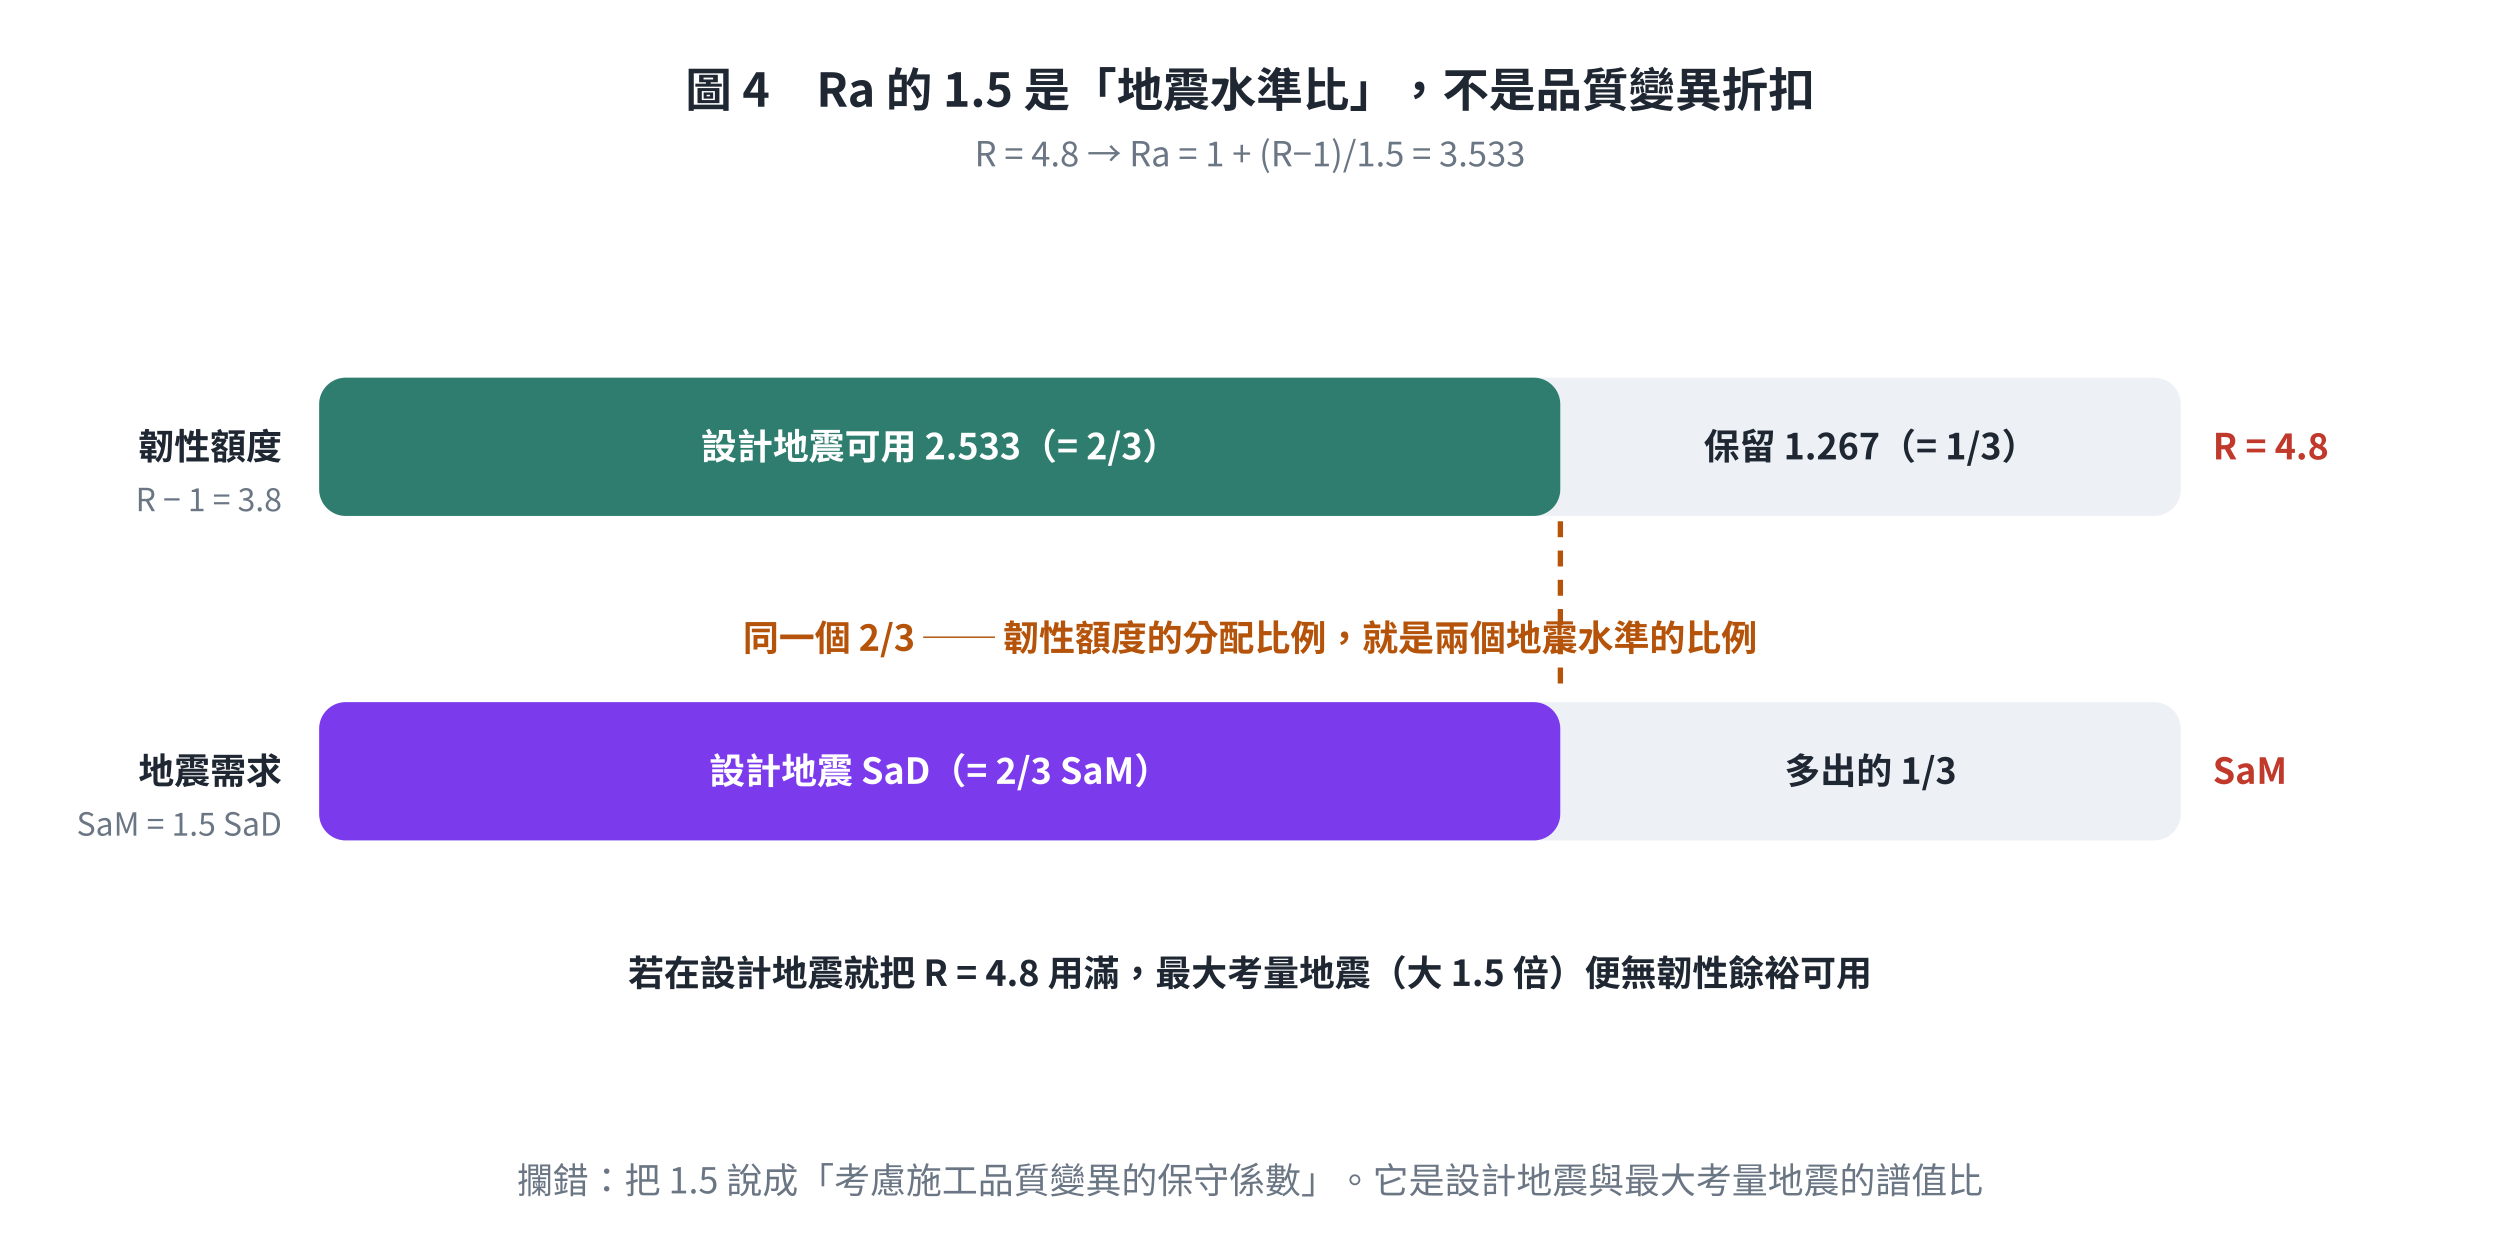
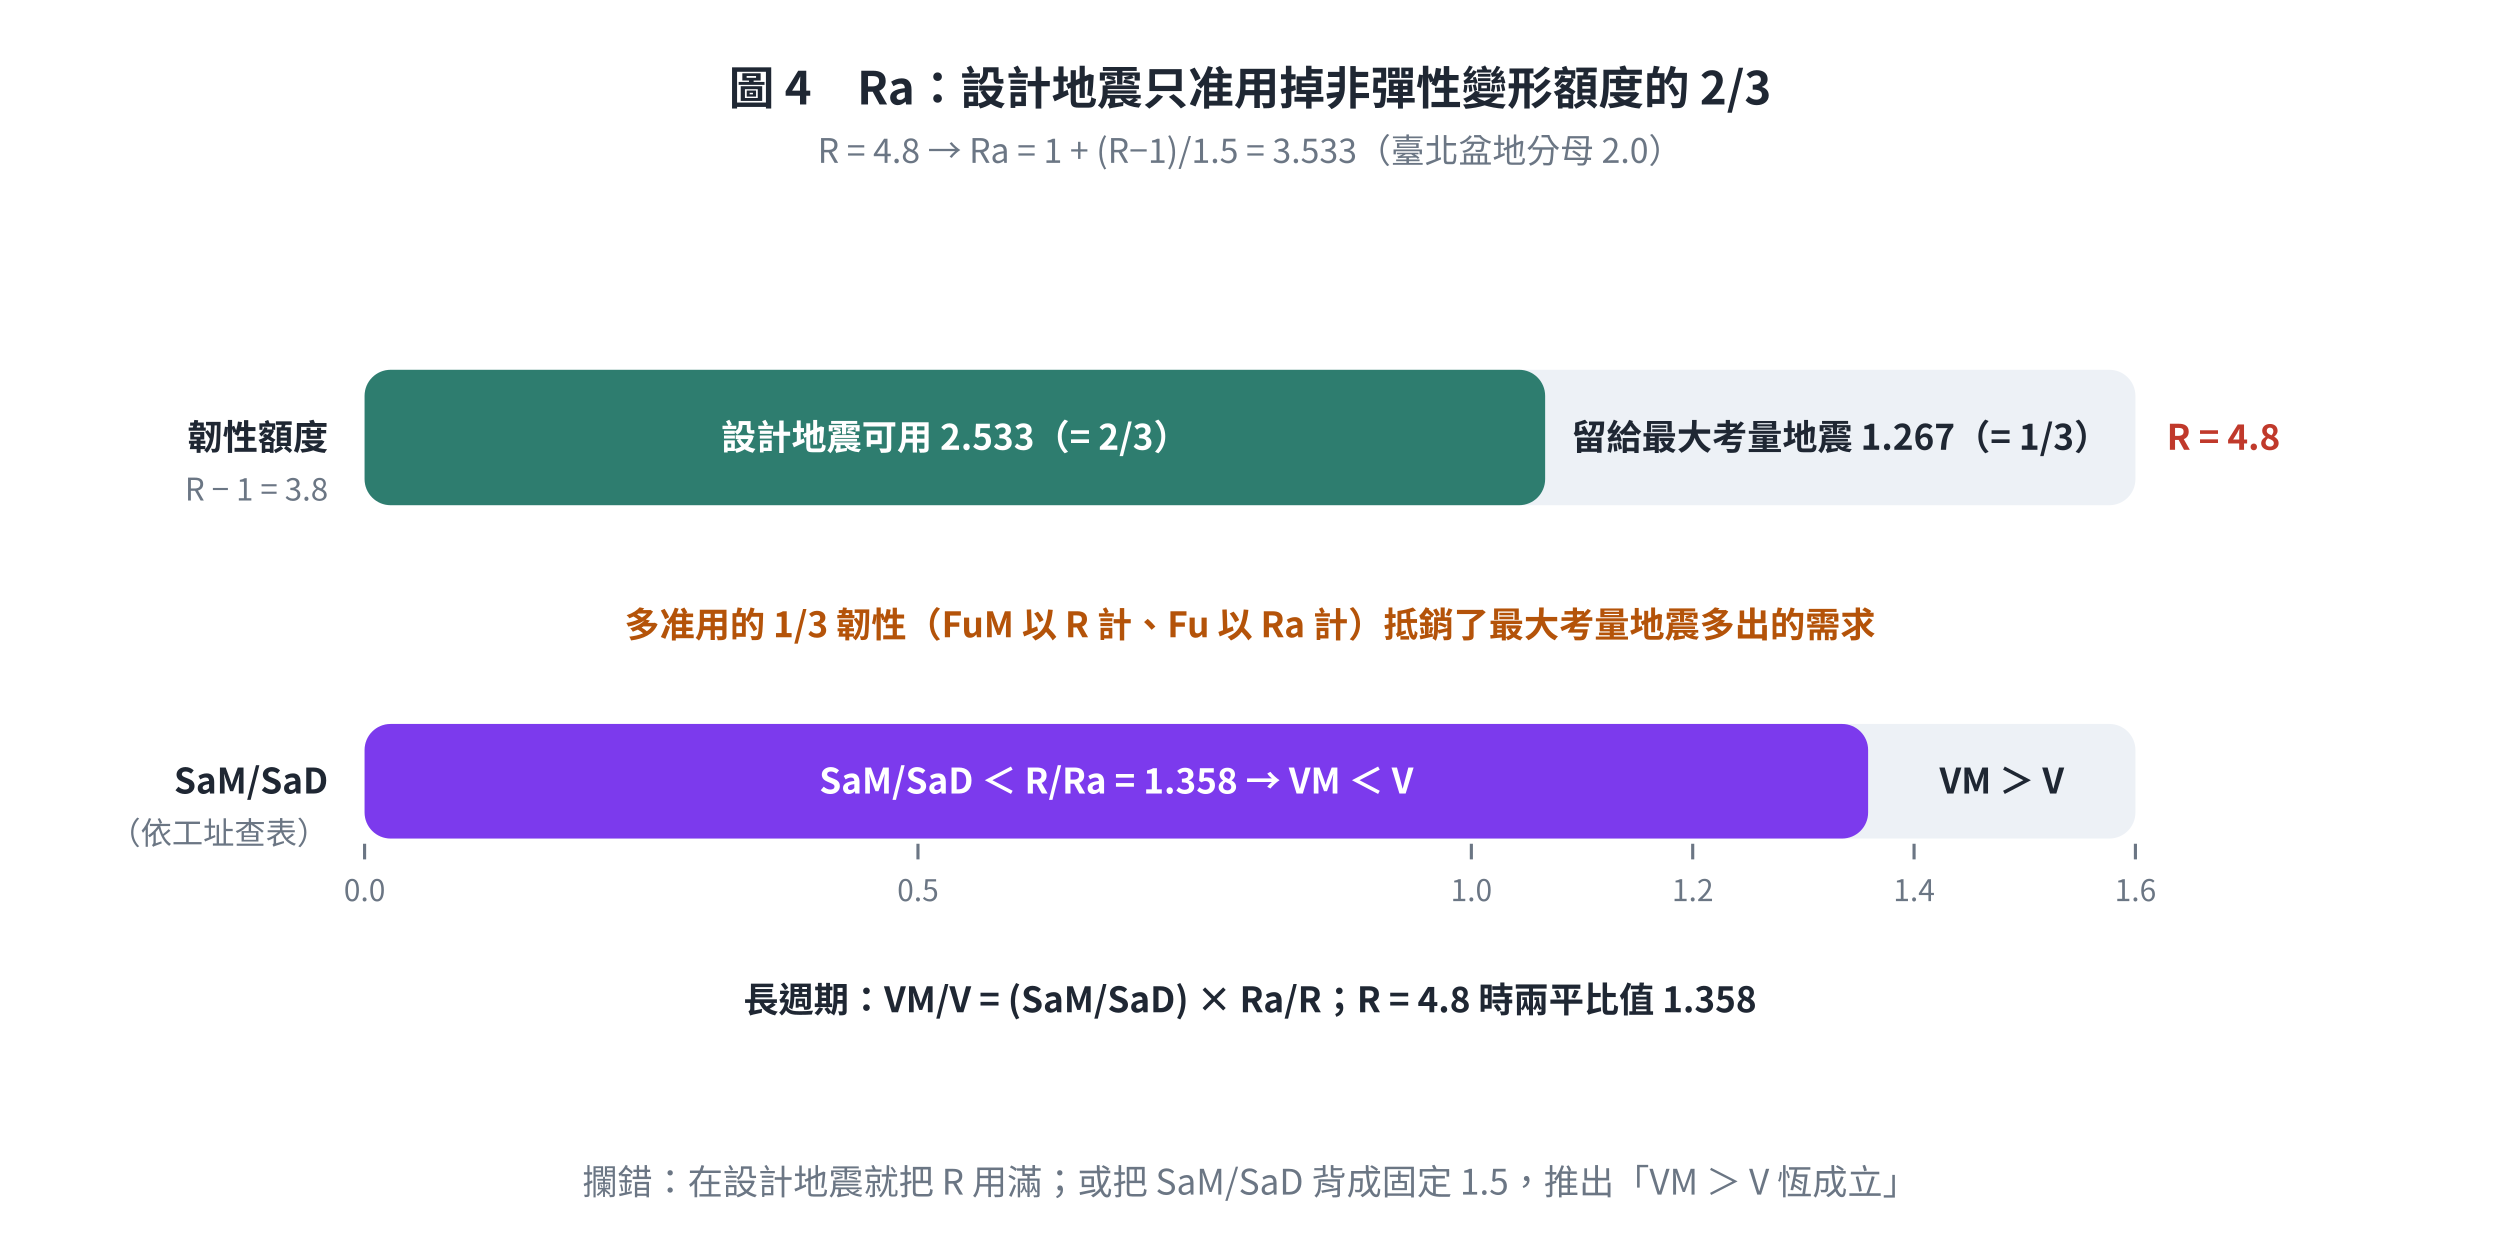
- <svg xmlns="http://www.w3.org/2000/svg" width="940" height="470" viewBox="0 0 940 470">
-   <rect width="940" height="470" fill="#FFFFFF" />
-   <text x="470.00" y="34.00" font-family="'Noto Sans CJK TC','Noto Sans TC','Microsoft JhengHei','PingFang TC','Heiti TC',sans-serif" font-size="17.5" fill="#1F2733" text-anchor="middle" dominant-baseline="middle" font-weight="700">圖 4　Ra 的 1.5 是「地震水準比」，不是品質變異折扣</text>
-   <text x="470.00" y="58.00" font-family="'Noto Sans CJK TC','Noto Sans TC','Microsoft JhengHei','PingFang TC','Heiti TC',sans-serif" font-size="13" fill="#6B7684" text-anchor="middle" dominant-baseline="middle" font-weight="400">R = 4.8 → Ra = 1 + (R−1)/1.5 = 3.533</text>
-   <rect x="120" y="142" width="700" height="52" rx="10" fill="#EDF1F6" stroke="none" stroke-width="1" />
-   <rect x="120" y="142" width="466.667" height="52" rx="10" fill="#2E7D6F" stroke="none" stroke-width="1" />
-   <text x="353.33" y="168.00" font-family="'Noto Sans CJK TC','Noto Sans TC','Microsoft JhengHei','PingFang TC','Heiti TC',sans-serif" font-size="13.5" fill="#FFFFFF" text-anchor="middle" dominant-baseline="middle" font-weight="700">設計地震可用 2.533（= 2/3）</text>
-   <text x="703.33" y="168.00" font-family="'Noto Sans CJK TC','Noto Sans TC','Microsoft JhengHei','PingFang TC','Heiti TC',sans-serif" font-size="13.5" fill="#1F2733" text-anchor="middle" dominant-baseline="middle" font-weight="700">保留 1.267（= 1/3）</text>
-   <text x="106.00" y="168.00" font-family="'Noto Sans CJK TC','Noto Sans TC','Microsoft JhengHei','PingFang TC','Heiti TC',sans-serif" font-size="13.5" fill="#1F2733" text-anchor="end" dominant-baseline="middle" font-weight="700">韌性額度</text>
-   <text x="106.00" y="188.00" font-family="'Noto Sans CJK TC','Noto Sans TC','Microsoft JhengHei','PingFang TC','Heiti TC',sans-serif" font-size="12" fill="#6B7684" text-anchor="end" dominant-baseline="middle" font-weight="400">R − 1 = 3.8</text>
+ <svg xmlns="http://www.w3.org/2000/svg" width="960" height="480" viewBox="0 0 960 480">
+   <rect width="960" height="480" fill="#FFFFFF" />
+   <text x="480.00" y="34.00" font-family="'Noto Sans CJK TC','Noto Sans TC','Microsoft JhengHei','PingFang TC','Heiti TC',sans-serif" font-size="17.5" fill="#1F2733" text-anchor="middle" dominant-baseline="middle" font-weight="700">圖 4　Ra：設計地震只准用掉非彈性變形額度的 2/3</text>
+   <text x="480.00" y="58.00" font-family="'Noto Sans CJK TC','Noto Sans TC','Microsoft JhengHei','PingFang TC','Heiti TC',sans-serif" font-size="13" fill="#6B7684" text-anchor="middle" dominant-baseline="middle" font-weight="400">R = 4.8 → Ra = 1 + (R−1)/1.5 = 3.533（臺北盆地分母 2.0）</text>
+   <rect x="140" y="142" width="680" height="52" rx="10" fill="#EDF1F6" stroke="none" stroke-width="1" />
+   <rect x="140" y="142" width="453.333" height="52" rx="10" fill="#2E7D6F" stroke="none" stroke-width="1" />
+   <text x="366.67" y="168.00" font-family="'Noto Sans CJK TC','Noto Sans TC','Microsoft JhengHei','PingFang TC','Heiti TC',sans-serif" font-size="13.5" fill="#FFFFFF" text-anchor="middle" dominant-baseline="middle" font-weight="700">設計地震可用 2.533（= 2/3）</text>
+   <text x="706.67" y="168.00" font-family="'Noto Sans CJK TC','Noto Sans TC','Microsoft JhengHei','PingFang TC','Heiti TC',sans-serif" font-size="13.5" fill="#1F2733" text-anchor="middle" dominant-baseline="middle" font-weight="700">留給最大考量地震 1.267（= 1/3）</text>
+   <text x="126.00" y="168.00" font-family="'Noto Sans CJK TC','Noto Sans TC','Microsoft JhengHei','PingFang TC','Heiti TC',sans-serif" font-size="13.5" fill="#1F2733" text-anchor="end" dominant-baseline="middle" font-weight="700">韌性額度</text>
+   <text x="126.00" y="188.00" font-family="'Noto Sans CJK TC','Noto Sans TC','Microsoft JhengHei','PingFang TC','Heiti TC',sans-serif" font-size="12" fill="#6B7684" text-anchor="end" dominant-baseline="middle" font-weight="400">R − 1 = 3.8</text>
  <text x="832.00" y="168.00" font-family="'Noto Sans CJK TC','Noto Sans TC','Microsoft JhengHei','PingFang TC','Heiti TC',sans-serif" font-size="13.5" fill="#C0392B" text-anchor="start" dominant-baseline="middle" font-weight="700">R = 4.8</text>
-   <rect x="120" y="264" width="700" height="52" rx="10" fill="#EDF1F6" stroke="none" stroke-width="1" />
-   <rect x="120" y="264" width="466.667" height="52" rx="10" fill="#7C3AED" stroke="none" stroke-width="1" />
-   <text x="353.33" y="290.00" font-family="'Noto Sans CJK TC','Noto Sans TC','Microsoft JhengHei','PingFang TC','Heiti TC',sans-serif" font-size="13.5" fill="#FFFFFF" text-anchor="middle" dominant-baseline="middle" font-weight="700">設計地震 SaD（= 2/3 SaM）</text>
-   <text x="703.33" y="290.00" font-family="'Noto Sans CJK TC','Noto Sans TC','Microsoft JhengHei','PingFang TC','Heiti TC',sans-serif" font-size="13.5" fill="#1F2733" text-anchor="middle" dominant-baseline="middle" font-weight="700">多出的 1/3</text>
-   <text x="106.00" y="290.00" font-family="'Noto Sans CJK TC','Noto Sans TC','Microsoft JhengHei','PingFang TC','Heiti TC',sans-serif" font-size="13.5" fill="#1F2733" text-anchor="end" dominant-baseline="middle" font-weight="700">地震需求</text>
-   <text x="106.00" y="310.00" font-family="'Noto Sans CJK TC','Noto Sans TC','Microsoft JhengHei','PingFang TC','Heiti TC',sans-serif" font-size="12" fill="#6B7684" text-anchor="end" dominant-baseline="middle" font-weight="400">SaM = 1.5 SaD</text>
-   <text x="832.00" y="290.00" font-family="'Noto Sans CJK TC','Noto Sans TC','Microsoft JhengHei','PingFang TC','Heiti TC',sans-serif" font-size="13.5" fill="#C0392B" text-anchor="start" dominant-baseline="middle" font-weight="700">SaM</text>
-   <line x1="586.7" y1="196" x2="586.7" y2="262" stroke="#B45309" stroke-width="2" stroke-dasharray="6 5" />
-   <text x="470.00" y="240.00" font-family="'Noto Sans CJK TC','Noto Sans TC','Microsoft JhengHei','PingFang TC','Heiti TC',sans-serif" font-size="13.5" fill="#B45309" text-anchor="middle" dominant-baseline="middle" font-weight="700">同一個 2/3 ── 韌性額度的分配比例，就是兩個地震水準的比例</text>
-   <text x="470.00" y="366.00" font-family="'Noto Sans CJK TC','Noto Sans TC','Microsoft JhengHei','PingFang TC','Heiti TC',sans-serif" font-size="13.5" fill="#1F2733" text-anchor="middle" dominant-baseline="middle" font-weight="700">若在設計地震就把 R = 4.8 用滿，最大考量地震（大 1.5 倍）便無韌性餘裕可用</text>
-   <text x="470.00" y="444.00" font-family="'Noto Sans CJK TC','Noto Sans TC','Microsoft JhengHei','PingFang TC','Heiti TC',sans-serif" font-size="13.5" fill="#6B7684" text-anchor="middle" dominant-baseline="middle" font-weight="400">攔錯：把 1.5 說成「考慮施工品質變異的保守係數」。它是設計地震與最大考量地震的譜值比</text>
+   <rect x="140" y="278" width="680" height="44" rx="10" fill="#EDF1F6" stroke="none" stroke-width="1" />
+   <rect x="140" y="278" width="577.358" height="44" rx="10" fill="#7C3AED" stroke="none" stroke-width="1" />
+   <text x="428.68" y="300.00" font-family="'Noto Sans CJK TC','Noto Sans TC','Microsoft JhengHei','PingFang TC','Heiti TC',sans-serif" font-size="13.5" fill="#FFFFFF" text-anchor="middle" dominant-baseline="middle" font-weight="700">SaM/SaD ＜ R/Ra = 1.358 → VM ＜ V</text>
+   <text x="768.68" y="300.00" font-family="'Noto Sans CJK TC','Noto Sans TC','Microsoft JhengHei','PingFang TC','Heiti TC',sans-serif" font-size="13.5" fill="#1F2733" text-anchor="middle" dominant-baseline="middle" font-weight="700">VM ＞ V</text>
+   <text x="126.00" y="300.00" font-family="'Noto Sans CJK TC','Noto Sans TC','Microsoft JhengHei','PingFang TC','Heiti TC',sans-serif" font-size="13.5" fill="#1F2733" text-anchor="end" dominant-baseline="middle" font-weight="700">SaM/SaD</text>
+   <text x="126.00" y="320.00" font-family="'Noto Sans CJK TC','Noto Sans TC','Microsoft JhengHei','PingFang TC','Heiti TC',sans-serif" font-size="12" fill="#6B7684" text-anchor="end" dominant-baseline="middle" font-weight="400">（依工址查表）</text>
+   <line x1="140.0" y1="324" x2="140.0" y2="330" stroke="#6B7684" stroke-width="1.2" />
+   <text x="140.00" y="342.00" font-family="'Noto Sans CJK TC','Noto Sans TC','Microsoft JhengHei','PingFang TC','Heiti TC',sans-serif" font-size="11.5" fill="#6B7684" text-anchor="middle" dominant-baseline="middle" font-weight="400">0.0</text>
+   <line x1="352.5" y1="324" x2="352.5" y2="330" stroke="#6B7684" stroke-width="1.2" />
+   <text x="352.50" y="342.00" font-family="'Noto Sans CJK TC','Noto Sans TC','Microsoft JhengHei','PingFang TC','Heiti TC',sans-serif" font-size="11.5" fill="#6B7684" text-anchor="middle" dominant-baseline="middle" font-weight="400">0.5</text>
+   <line x1="565.0" y1="324" x2="565.0" y2="330" stroke="#6B7684" stroke-width="1.2" />
+   <text x="565.00" y="342.00" font-family="'Noto Sans CJK TC','Noto Sans TC','Microsoft JhengHei','PingFang TC','Heiti TC',sans-serif" font-size="11.5" fill="#6B7684" text-anchor="middle" dominant-baseline="middle" font-weight="400">1.0</text>
+   <line x1="650.0" y1="324" x2="650.0" y2="330" stroke="#6B7684" stroke-width="1.2" />
+   <text x="650.00" y="342.00" font-family="'Noto Sans CJK TC','Noto Sans TC','Microsoft JhengHei','PingFang TC','Heiti TC',sans-serif" font-size="11.5" fill="#6B7684" text-anchor="middle" dominant-baseline="middle" font-weight="400">1.2</text>
+   <line x1="735.0" y1="324" x2="735.0" y2="330" stroke="#6B7684" stroke-width="1.2" />
+   <text x="735.00" y="342.00" font-family="'Noto Sans CJK TC','Noto Sans TC','Microsoft JhengHei','PingFang TC','Heiti TC',sans-serif" font-size="11.5" fill="#6B7684" text-anchor="middle" dominant-baseline="middle" font-weight="400">1.4</text>
+   <line x1="820.0" y1="324" x2="820.0" y2="330" stroke="#6B7684" stroke-width="1.2" />
+   <text x="820.00" y="342.00" font-family="'Noto Sans CJK TC','Noto Sans TC','Microsoft JhengHei','PingFang TC','Heiti TC',sans-serif" font-size="11.5" fill="#6B7684" text-anchor="middle" dominant-baseline="middle" font-weight="400">1.6</text>
+   <text x="480.00" y="240.00" font-family="'Noto Sans CJK TC','Noto Sans TC','Microsoft JhengHei','PingFang TC','Heiti TC',sans-serif" font-size="13.5" fill="#B45309" text-anchor="middle" dominant-baseline="middle" font-weight="700">多准用的 1/3 韌性（FuM 以 R 計、Fu 以 Ra 計）抵銷了最大考量地震多出的需求</text>
+   <text x="480.00" y="384.00" font-family="'Noto Sans CJK TC','Noto Sans TC','Microsoft JhengHei','PingFang TC','Heiti TC',sans-serif" font-size="13.5" fill="#1F2733" text-anchor="middle" dominant-baseline="middle" font-weight="700">長週期：VM/V = (SaM/SaD) × Ra/R；R = 4.8 時兩平比值 1.358</text>
+   <text x="480.00" y="454.00" font-family="'Noto Sans CJK TC','Noto Sans TC','Microsoft JhengHei','PingFang TC','Heiti TC',sans-serif" font-size="13.5" fill="#6B7684" text-anchor="middle" dominant-baseline="middle" font-weight="400">攔錯：在設計地震就把 R 用滿；或把 SaM/SaD 背成固定 1.5，推出「VM ＞ V 恆成立」</text>
</svg>
